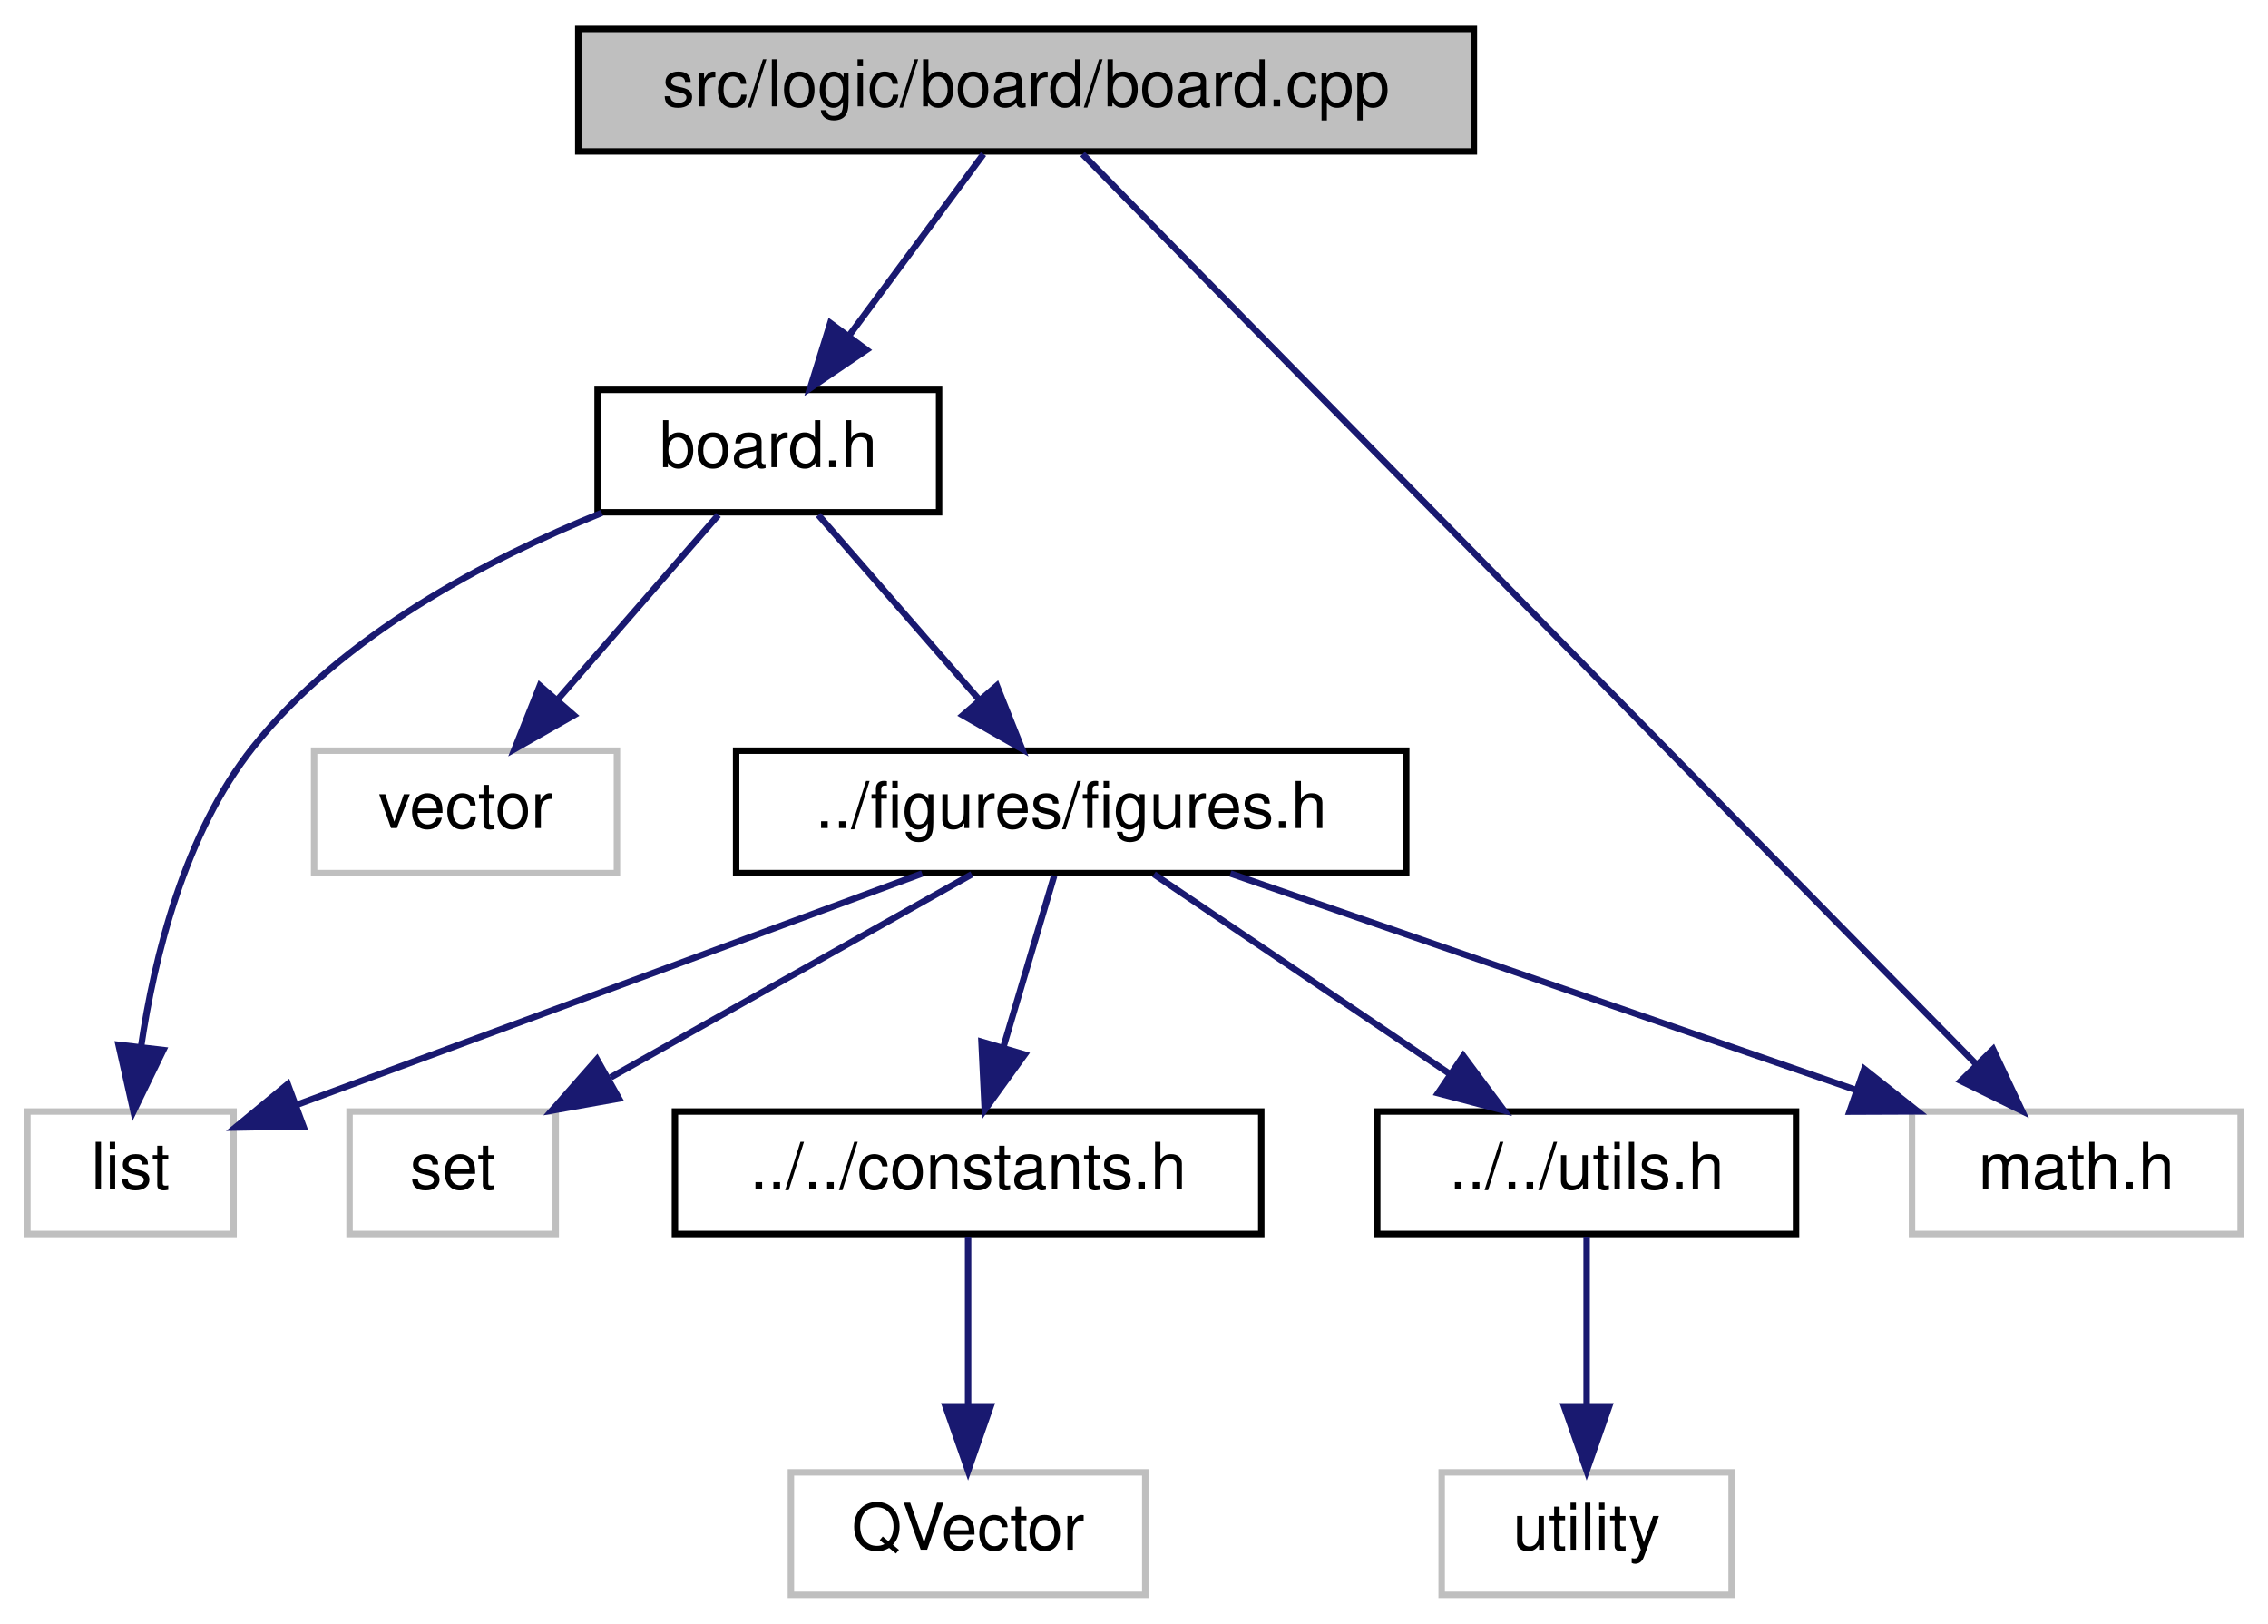
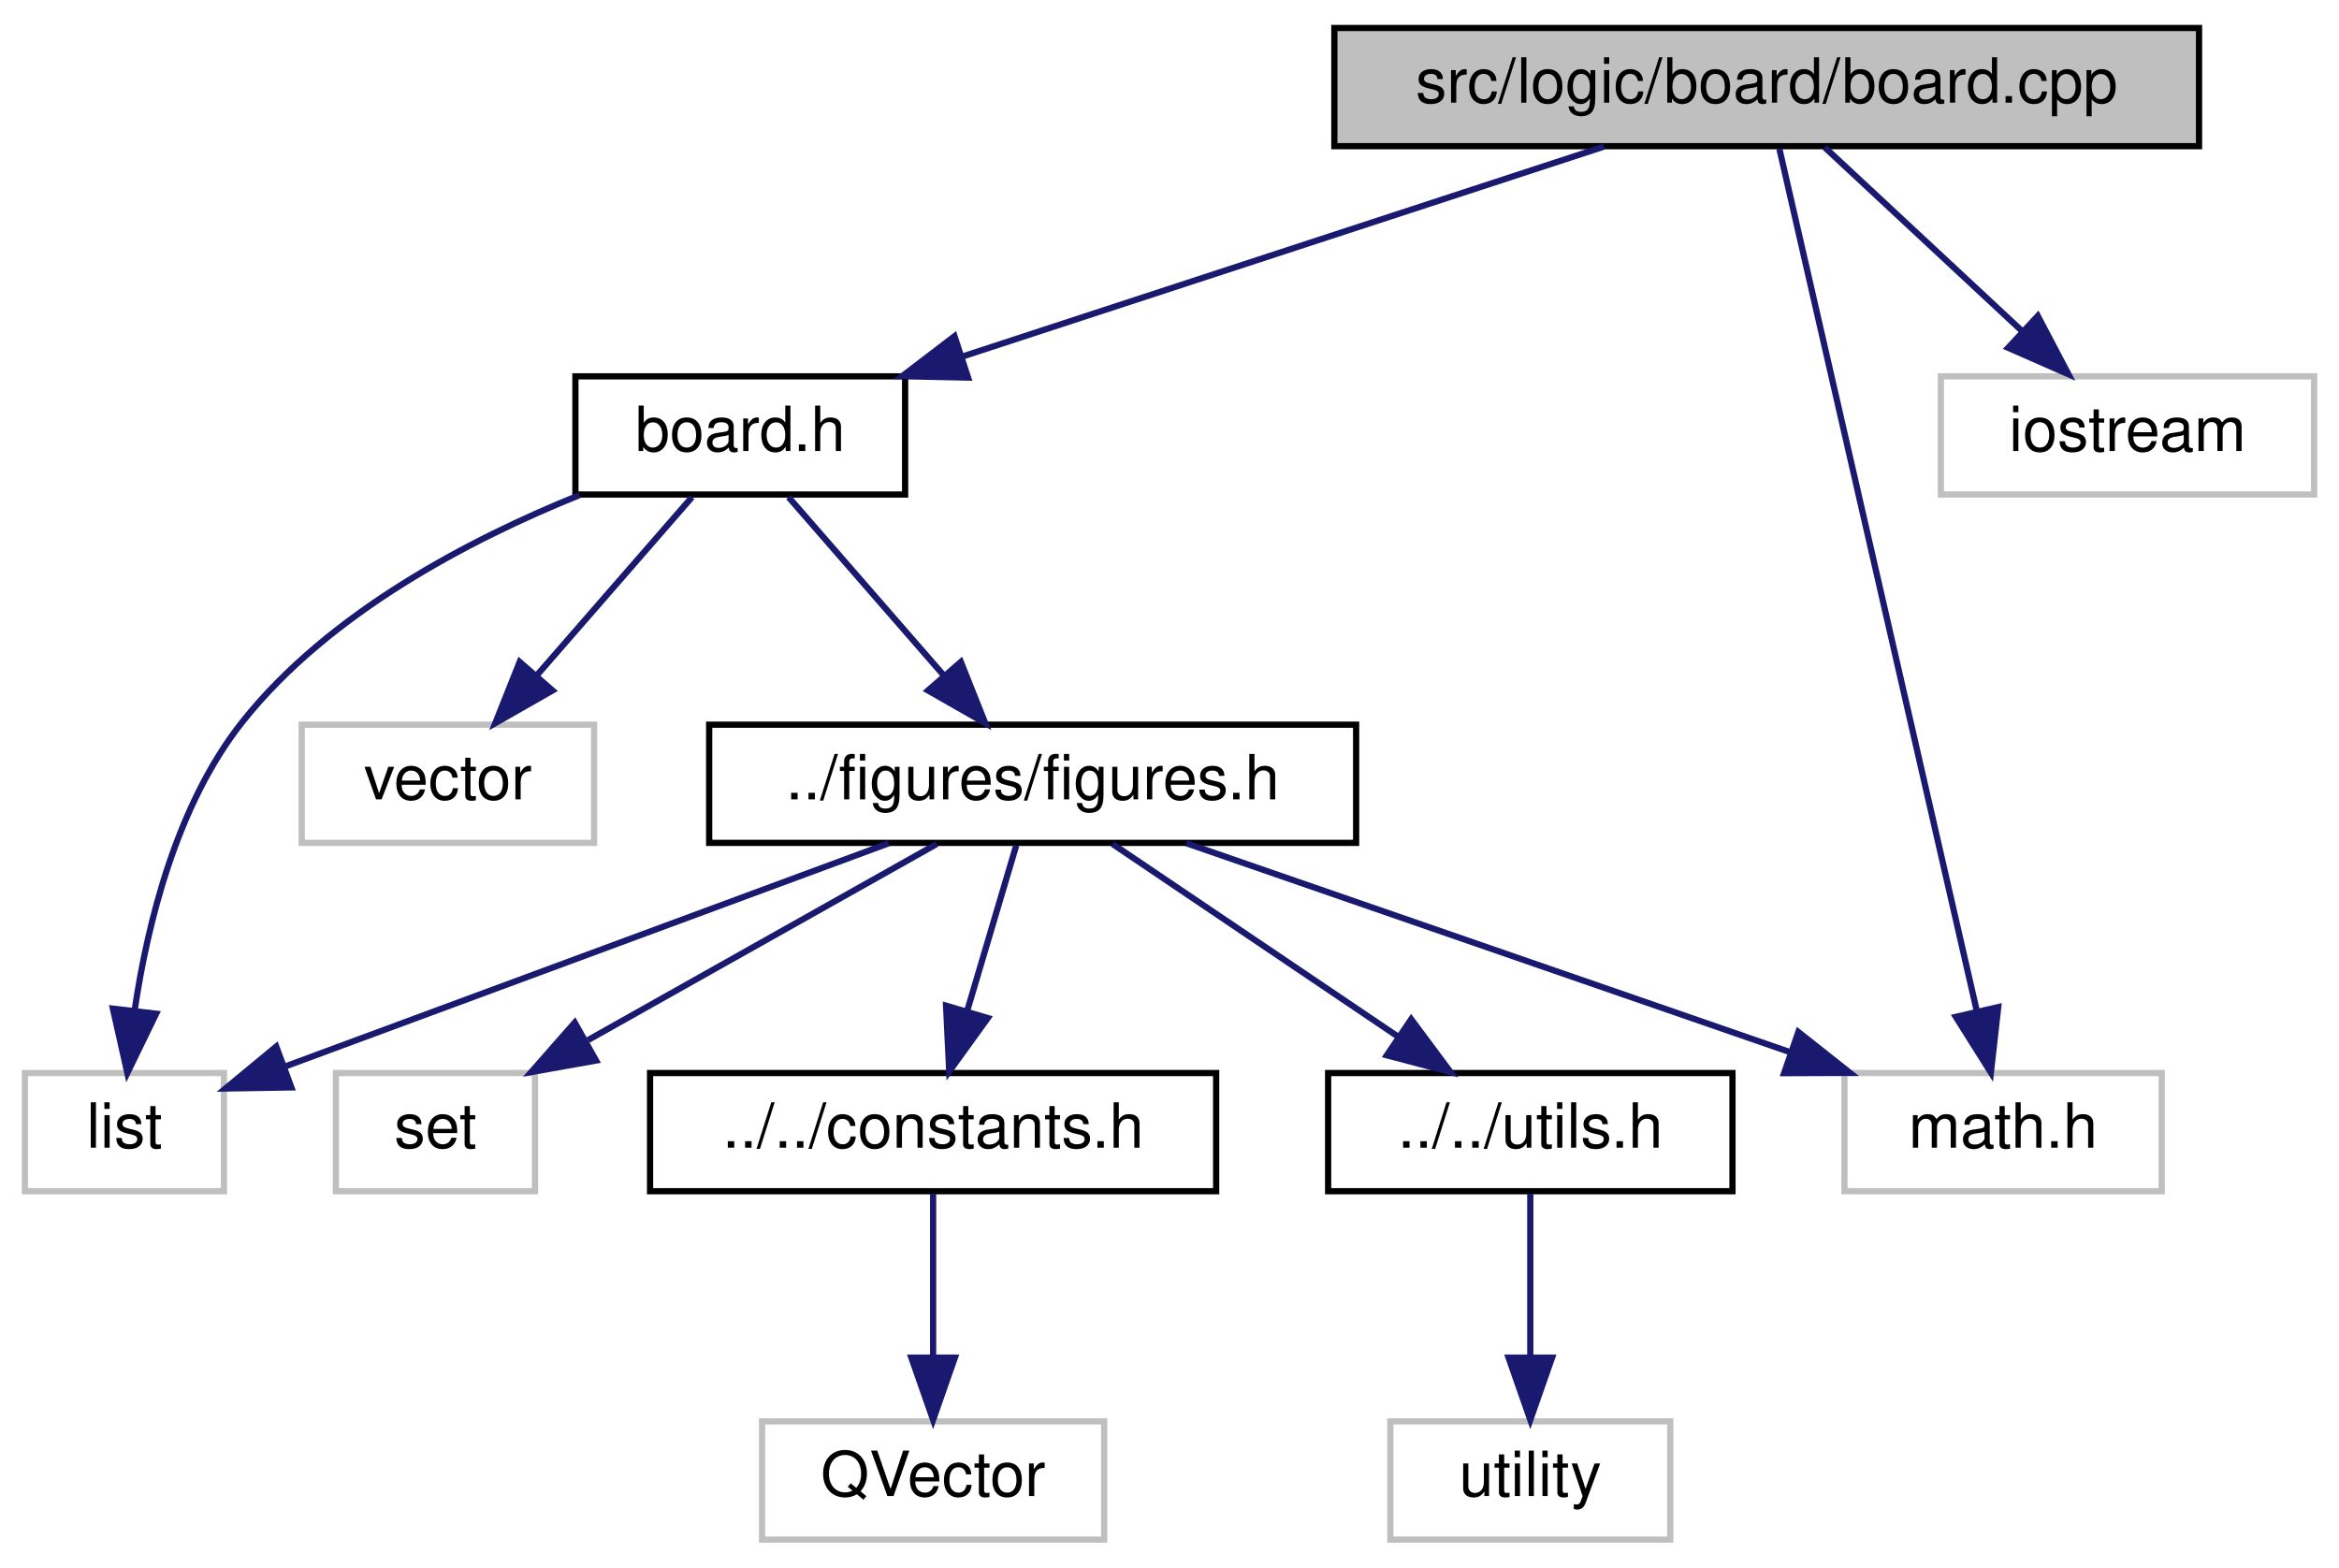
- <svg xmlns="http://www.w3.org/2000/svg" xmlns:xlink="http://www.w3.org/1999/xlink" width="352pt" height="252pt" viewBox="0.00 0.00 351.50 252.00">
+ <svg xmlns="http://www.w3.org/2000/svg" xmlns:xlink="http://www.w3.org/1999/xlink" width="376pt" height="252pt" viewBox="0.00 0.00 376.00 252.00">
  <g id="graph0" class="graph" transform="scale(1 1) rotate(0) translate(4 248)">
    <g id="node1" class="node">
      <g id="a_node1">
        <a xlink:title=" ">
-           <polygon fill="#bfbfbf" stroke="black" points="85.5,-224.5 85.5,-243.5 224.5,-243.5 224.5,-224.5 85.5,-224.5" />
-           <text text-anchor="middle" x="155" y="-231.5" font-family="Helvetica,sans-Serif" font-size="10.00">src/logic/board/board.cpp</text>
+           <polygon fill="#bfbfbf" stroke="black" points="210.5,-224.5 210.5,-243.5 349.5,-243.5 349.5,-224.5 210.5,-224.5" />
+           <text text-anchor="middle" x="280" y="-231.5" font-family="Helvetica,sans-Serif" font-size="10.00">src/logic/board/board.cpp</text>
        </a>
      </g>
    </g>
    <g id="node2" class="node">
      <g id="a_node2">
        <a xlink:href="board_8h.html" target="_top" xlink:title=" ">
          <polygon fill="none" stroke="black" points="88.5,-168.5 88.5,-187.5 141.5,-187.5 141.5,-168.5 88.5,-168.5" />
          <text text-anchor="middle" x="115" y="-175.5" font-family="Helvetica,sans-Serif" font-size="10.00">board.h</text>
        </a>
      </g>
    </g>
    <g id="edge1" class="edge">
-       <path fill="none" stroke="midnightblue" d="M148.39,-224.08C142.74,-216.46 134.46,-205.26 127.55,-195.94" />
-       <polygon fill="midnightblue" stroke="midnightblue" points="130.25,-193.7 121.48,-187.75 124.62,-197.87 130.25,-193.7" />
+       <path fill="none" stroke="midnightblue" d="M253.86,-224.44C225.98,-215.32 181.65,-200.81 150.6,-190.65" />
+       <polygon fill="midnightblue" stroke="midnightblue" points="151.62,-187.3 141.02,-187.52 149.44,-193.95 151.62,-187.3" />
    </g>
    <g id="node8" class="node">
      <g id="a_node8">
        <a xlink:title=" ">
          <polygon fill="none" stroke="#bfbfbf" points="292.5,-56.5 292.5,-75.5 343.5,-75.5 343.5,-56.5 292.5,-56.5" />
          <text text-anchor="middle" x="318" y="-63.5" font-family="Helvetica,sans-Serif" font-size="10.00">math.h</text>
        </a>
      </g>
    </g>
    <g id="edge12" class="edge">
-       <path fill="none" stroke="midnightblue" d="M163.76,-224.08C190.09,-197.27 268.72,-117.19 302.4,-82.89" />
-       <polygon fill="midnightblue" stroke="midnightblue" points="305.08,-85.16 309.59,-75.57 300.08,-80.25 305.08,-85.16" />
+       <path fill="none" stroke="midnightblue" d="M282.04,-224.08C288.02,-197.95 305.59,-121.21 313.75,-85.58" />
+       <polygon fill="midnightblue" stroke="midnightblue" points="317.22,-86.1 316.04,-75.57 310.4,-84.53 317.22,-86.1" />
+     </g>
+     <g id="node12" class="node">
+       <g id="a_node12">
+         <a xlink:title=" ">
+           <polygon fill="none" stroke="#bfbfbf" points="308,-168.5 308,-187.5 368,-187.5 368,-168.5 308,-168.5" />
+           <text text-anchor="middle" x="338" y="-175.5" font-family="Helvetica,sans-Serif" font-size="10.00">iostream</text>
+         </a>
+       </g>
+     </g>
+     <g id="edge13" class="edge">
+       <path fill="none" stroke="midnightblue" d="M289.32,-224.32C297.89,-216.34 310.81,-204.31 321.19,-194.65" />
+       <polygon fill="midnightblue" stroke="midnightblue" points="323.58,-197.21 328.51,-187.83 318.81,-192.09 323.58,-197.21" />
    </g>
    <g id="node3" class="node">
      <g id="a_node3">
        <a xlink:href="figures_8h.html" target="_top" xlink:title=" ">
          <polygon fill="none" stroke="black" points="110,-112.5 110,-131.5 214,-131.5 214,-112.5 110,-112.5" />
          <text text-anchor="middle" x="162" y="-119.5" font-family="Helvetica,sans-Serif" font-size="10.00">../figures/figures.h</text>
        </a>
      </g>
    </g>
    <g id="edge2" class="edge">
      <path fill="none" stroke="midnightblue" d="M122.76,-168.08C129.54,-160.3 139.54,-148.8 147.76,-139.37" />
      <polygon fill="midnightblue" stroke="midnightblue" points="150.46,-141.59 154.38,-131.75 145.18,-137 150.46,-141.59" />
    </g>
    <g id="node9" class="node">
      <g id="a_node9">
        <a xlink:title=" ">
          <polygon fill="none" stroke="#bfbfbf" points="0,-56.5 0,-75.5 32,-75.5 32,-56.5 0,-56.5" />
          <text text-anchor="middle" x="16" y="-63.5" font-family="Helvetica,sans-Serif" font-size="10.00">list</text>
        </a>
      </g>
    </g>
    <g id="edge10" class="edge">
      <path fill="none" stroke="midnightblue" d="M89.16,-168.41C71.5,-161.29 48.88,-149.47 35,-132 24.38,-118.64 19.7,-99.52 17.63,-85.48" />
      <polygon fill="midnightblue" stroke="midnightblue" points="21.1,-85.04 16.47,-75.51 14.15,-85.85 21.1,-85.04" />
    </g>
    <g id="node11" class="node">
      <g id="a_node11">
        <a xlink:title=" ">
          <polygon fill="none" stroke="#bfbfbf" points="44.5,-112.5 44.5,-131.5 91.5,-131.5 91.5,-112.5 44.5,-112.5" />
          <text text-anchor="middle" x="68" y="-119.5" font-family="Helvetica,sans-Serif" font-size="10.00">vector</text>
        </a>
      </g>
    </g>
    <g id="edge11" class="edge">
      <path fill="none" stroke="midnightblue" d="M107.24,-168.08C100.46,-160.3 90.46,-148.8 82.24,-139.37" />
      <polygon fill="midnightblue" stroke="midnightblue" points="84.82,-137 75.62,-131.75 79.54,-141.59 84.82,-137" />
    </g>
    <g id="node4" class="node">
      <g id="a_node4">
        <a xlink:href="constants_8h.html" target="_top" xlink:title=" ">
          <polygon fill="none" stroke="black" points="100.5,-56.5 100.5,-75.5 191.5,-75.5 191.5,-56.5 100.5,-56.5" />
          <text text-anchor="middle" x="146" y="-63.5" font-family="Helvetica,sans-Serif" font-size="10.00">../../constants.h</text>
        </a>
      </g>
    </g>
    <g id="edge3" class="edge">
      <path fill="none" stroke="midnightblue" d="M159.36,-112.08C157.21,-104.85 154.12,-94.41 151.45,-85.4" />
      <polygon fill="midnightblue" stroke="midnightblue" points="154.79,-84.34 148.59,-75.75 148.08,-86.33 154.79,-84.34" />
    </g>
    <g id="node6" class="node">
      <g id="a_node6">
        <a xlink:href="utils_8h.html" target="_top" xlink:title=" ">
          <polygon fill="none" stroke="black" points="209.5,-56.5 209.5,-75.5 274.5,-75.5 274.5,-56.5 209.5,-56.5" />
          <text text-anchor="middle" x="242" y="-63.5" font-family="Helvetica,sans-Serif" font-size="10.00">../../utils.h</text>
        </a>
      </g>
    </g>
    <g id="edge5" class="edge">
      <path fill="none" stroke="midnightblue" d="M174.85,-112.32C187.22,-103.98 206.13,-91.21 220.74,-81.35" />
      <polygon fill="midnightblue" stroke="midnightblue" points="222.85,-84.15 229.18,-75.65 218.93,-78.35 222.85,-84.15" />
    </g>
    <g id="edge7" class="edge">
      <path fill="none" stroke="midnightblue" d="M186.72,-112.44C212.85,-103.4 254.26,-89.06 283.58,-78.92" />
      <polygon fill="midnightblue" stroke="midnightblue" points="285.09,-82.1 293.4,-75.52 282.8,-75.48 285.09,-82.1" />
    </g>
    <g id="edge8" class="edge">
      <path fill="none" stroke="midnightblue" d="M138.87,-112.44C112.49,-102.69 69.46,-86.77 41.96,-76.6" />
      <polygon fill="midnightblue" stroke="midnightblue" points="42.84,-73.19 32.24,-73.01 40.41,-79.76 42.84,-73.19" />
    </g>
    <g id="node10" class="node">
      <g id="a_node10">
        <a xlink:title=" ">
          <polygon fill="none" stroke="#bfbfbf" points="50,-56.5 50,-75.5 82,-75.5 82,-56.5 50,-56.5" />
          <text text-anchor="middle" x="66" y="-63.5" font-family="Helvetica,sans-Serif" font-size="10.00">set</text>
        </a>
      </g>
    </g>
    <g id="edge9" class="edge">
      <path fill="none" stroke="midnightblue" d="M146.58,-112.32C131.46,-103.82 108.18,-90.73 90.53,-80.8" />
      <polygon fill="midnightblue" stroke="midnightblue" points="91.82,-77.51 81.39,-75.65 88.39,-83.61 91.82,-77.51" />
    </g>
    <g id="node5" class="node">
      <g id="a_node5">
        <a xlink:title=" ">
          <polygon fill="none" stroke="#bfbfbf" points="118.5,-0.5 118.5,-19.5 173.5,-19.5 173.5,-0.5 118.5,-0.5" />
          <text text-anchor="middle" x="146" y="-7.5" font-family="Helvetica,sans-Serif" font-size="10.00">QVector</text>
        </a>
      </g>
    </g>
    <g id="edge4" class="edge">
      <path fill="none" stroke="midnightblue" d="M146,-56.08C146,-49.01 146,-38.86 146,-29.99" />
      <polygon fill="midnightblue" stroke="midnightblue" points="149.5,-29.75 146,-19.75 142.5,-29.75 149.5,-29.75" />
    </g>
    <g id="node7" class="node">
      <g id="a_node7">
        <a xlink:title=" ">
          <polygon fill="none" stroke="#bfbfbf" points="219.5,-0.5 219.5,-19.5 264.5,-19.5 264.5,-0.5 219.5,-0.5" />
          <text text-anchor="middle" x="242" y="-7.5" font-family="Helvetica,sans-Serif" font-size="10.00">utility</text>
        </a>
      </g>
    </g>
    <g id="edge6" class="edge">
      <path fill="none" stroke="midnightblue" d="M242,-56.08C242,-49.01 242,-38.86 242,-29.99" />
      <polygon fill="midnightblue" stroke="midnightblue" points="245.5,-29.75 242,-19.75 238.5,-29.75 245.5,-29.75" />
    </g>
  </g>
</svg>
